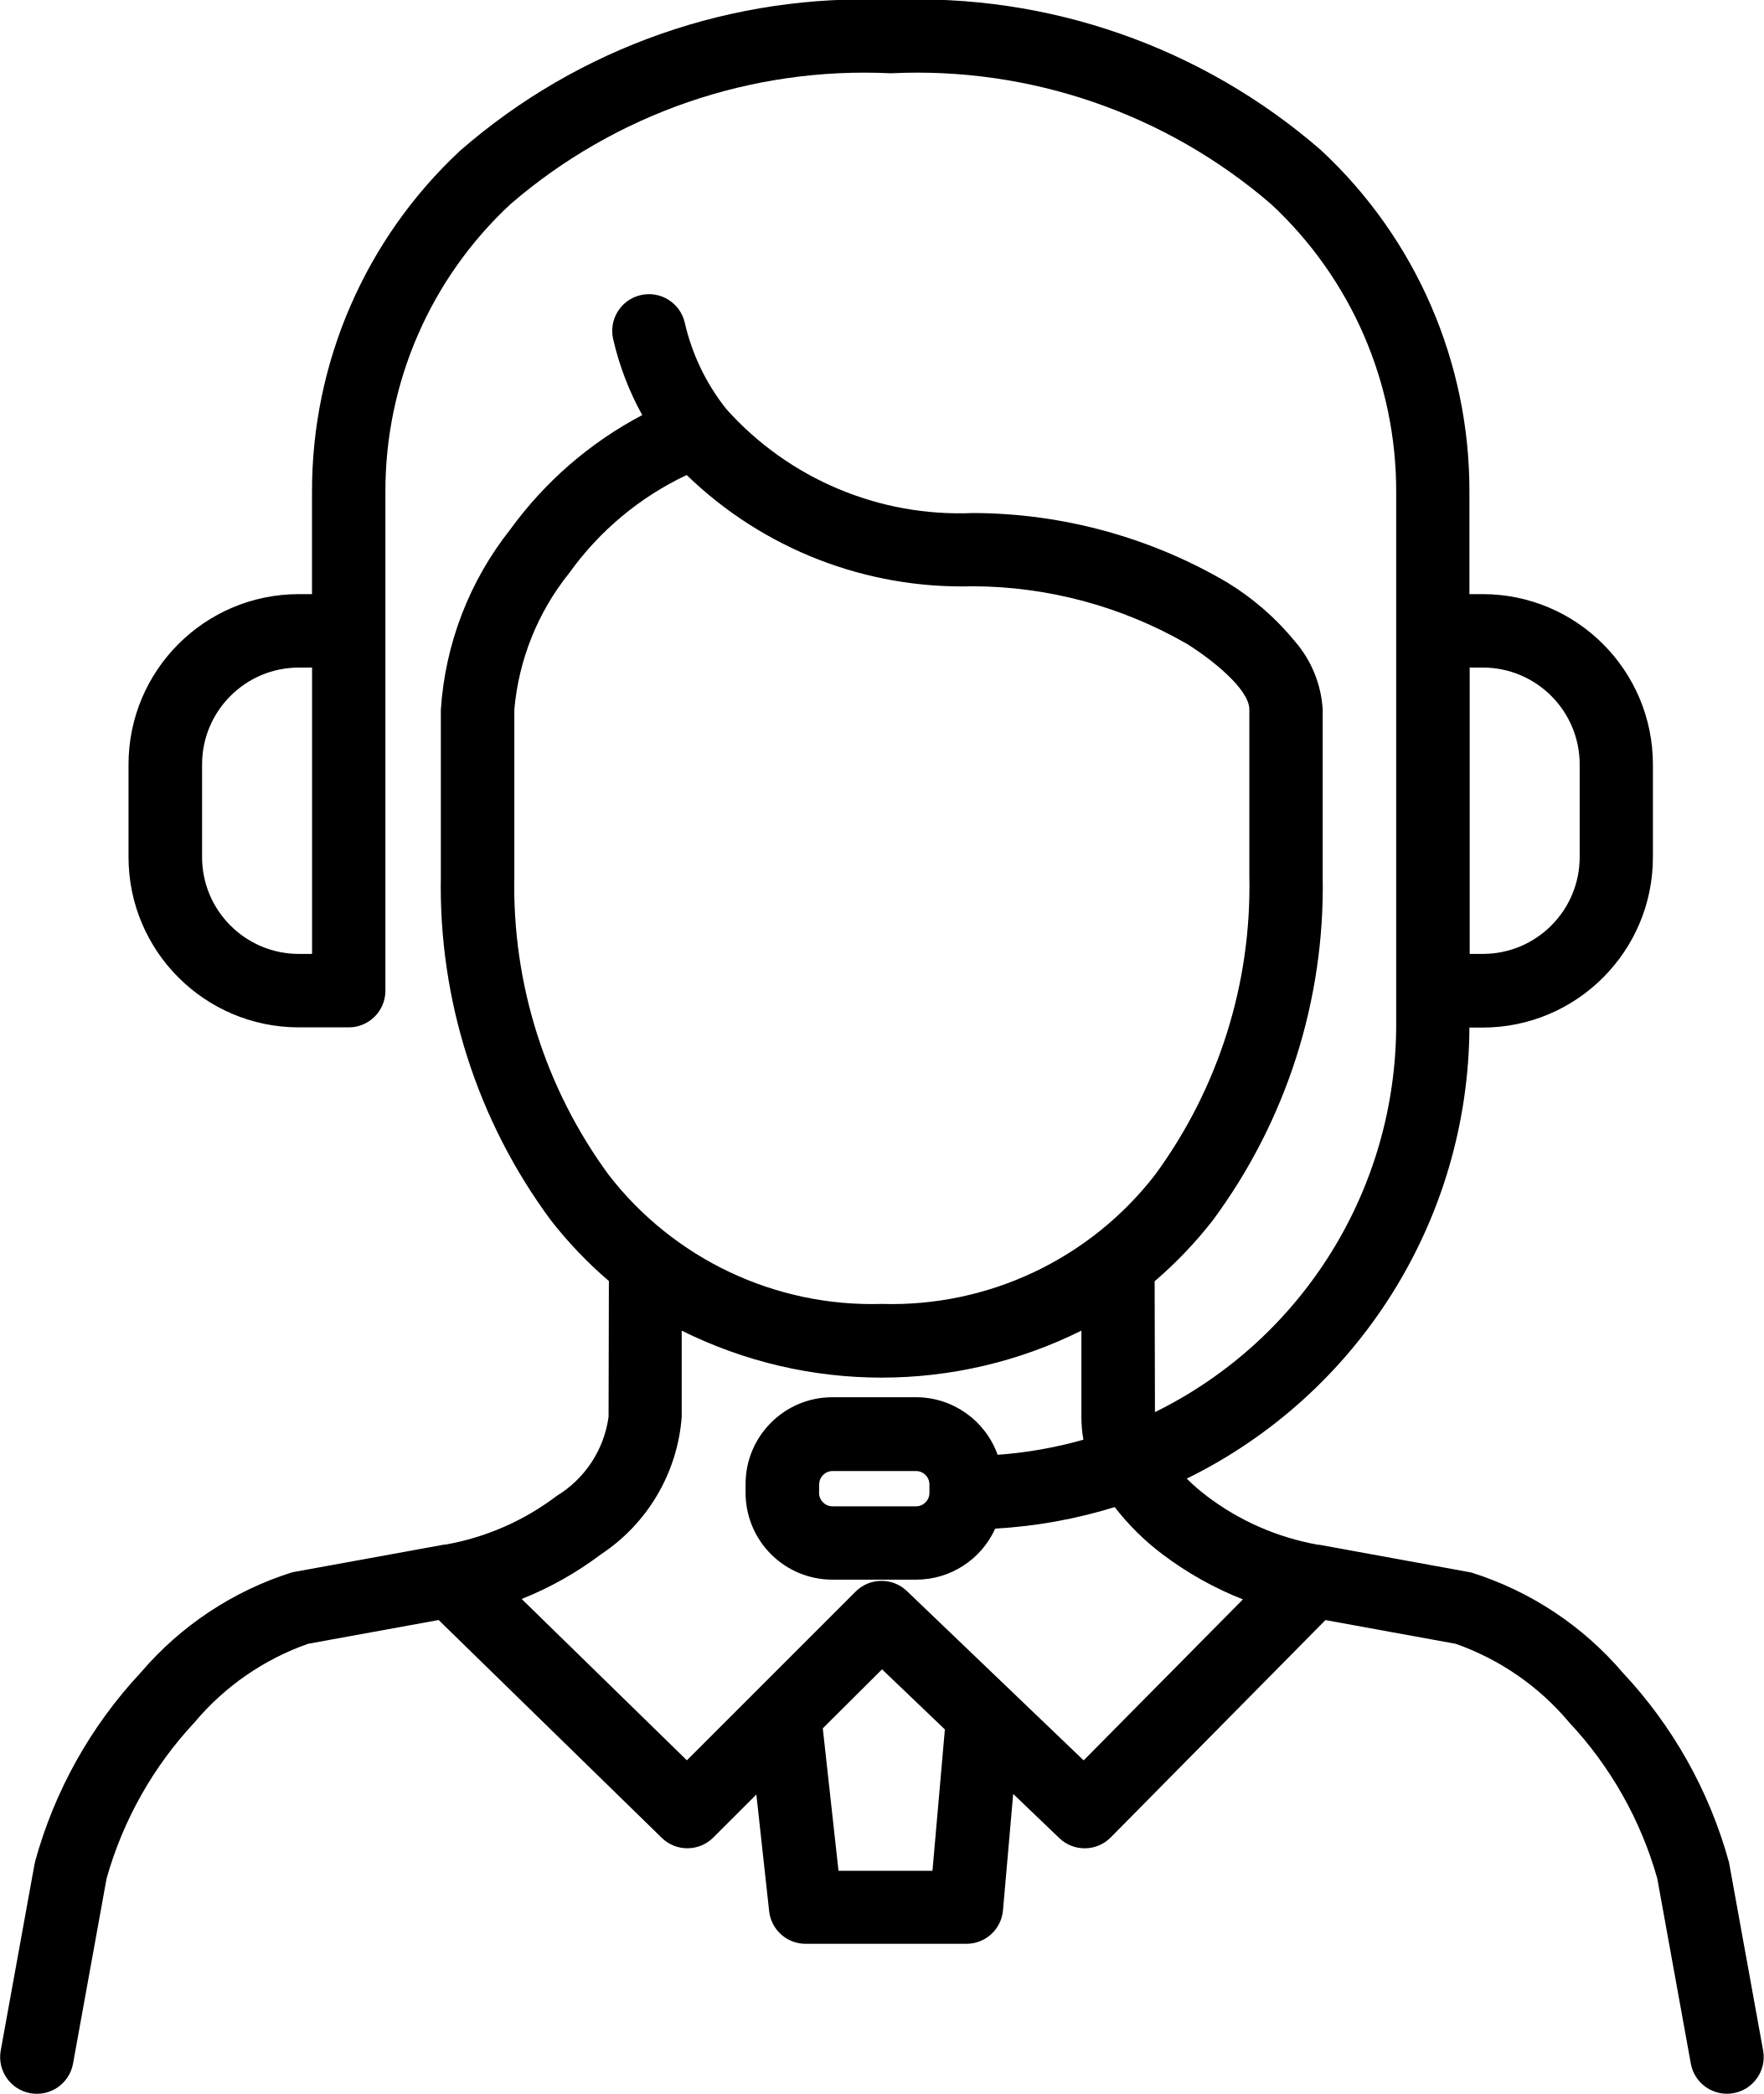
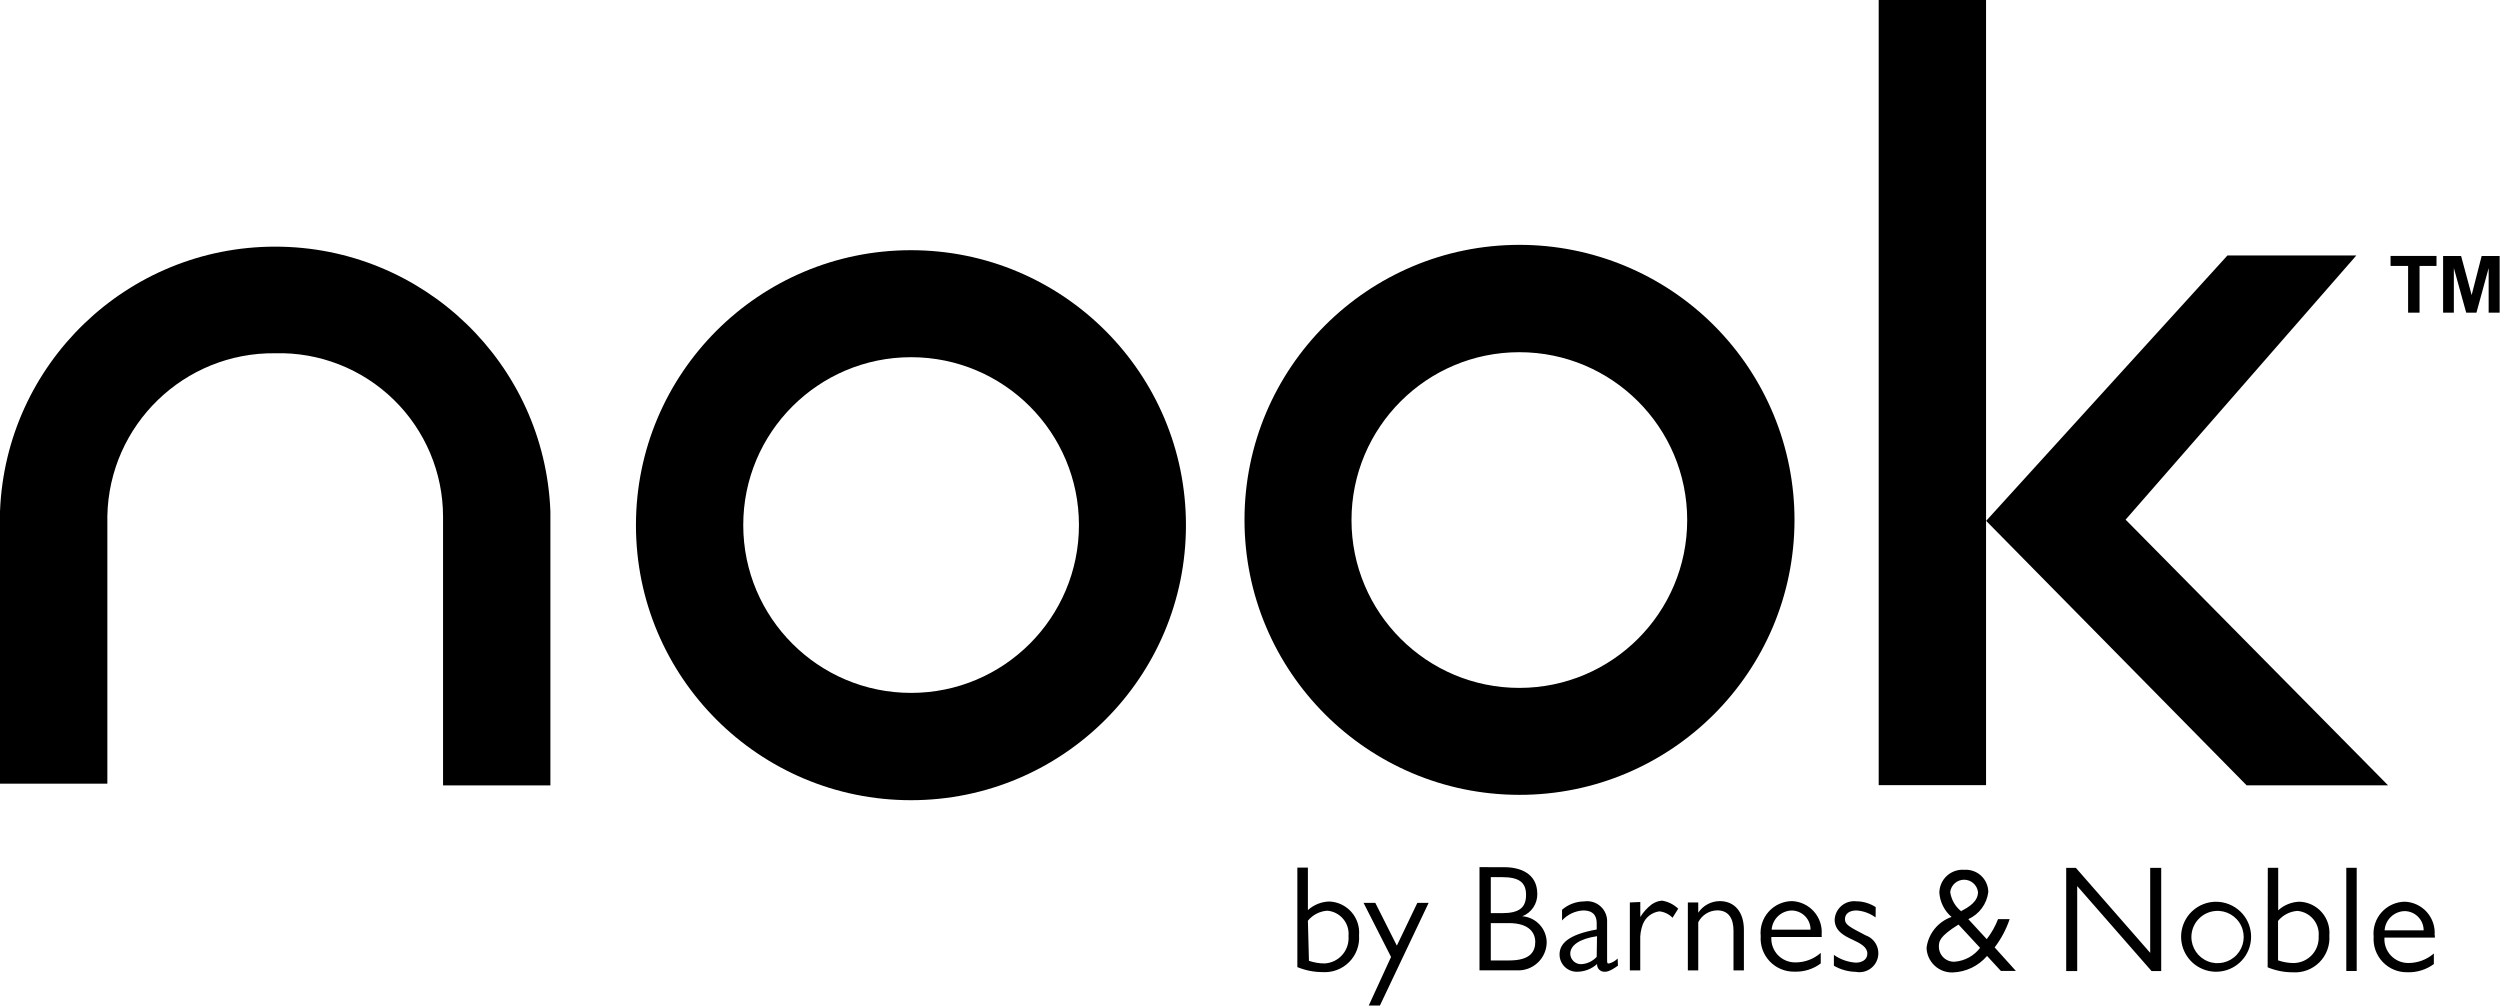
- <svg xmlns="http://www.w3.org/2000/svg" width="33.684" height="40" viewBox="0 0 33.684 40">
-   <path id="call-center" d="M33.017,8a11.737,11.737,0,0,0-8.223,2.874,8.883,8.883,0,0,0-2.834,6.53v1.945h-.254a3.255,3.255,0,0,0-3.251,3.259v1.758a3.255,3.255,0,0,0,3.251,3.259h.956a.7.7,0,0,0,.7-.7V17.4a7.479,7.479,0,0,1,2.389-5.5,10.346,10.346,0,0,1,7.265-2.5,10.346,10.346,0,0,1,7.265,2.5,7.479,7.479,0,0,1,2.389,5.5V27.563a8.252,8.252,0,0,1-4.608,7.412l-.006-2.5a8.037,8.037,0,0,0,1.11-1.163,10.707,10.707,0,0,0,2.1-6.568V21.553a2.187,2.187,0,0,0-.529-1.3,5.105,5.105,0,0,0-1.31-1.136A9.649,9.649,0,0,0,34.611,17.8h-.023a5.976,5.976,0,0,1-4.714-1.986,4.133,4.133,0,0,1-.794-1.652.7.7,0,0,0-1.367.318,5.579,5.579,0,0,0,.555,1.449,7.335,7.335,0,0,0-2.521,2.185,6.193,6.193,0,0,0-1.326,3.445V24.74a10.707,10.707,0,0,0,2.1,6.568,8.04,8.04,0,0,0,1.11,1.163l-.006,2.594a2.1,2.1,0,0,1-.989,1.509,4.941,4.941,0,0,1-2.126.931l-.023,0-2.871.523-.039.008a6.283,6.283,0,0,0-2.889,1.914,8.636,8.636,0,0,0-2.017,3.607c0,.016-.008.033-.011.05l-.646,3.562a.7.7,0,0,0,1.381.251l.641-3.537A7.248,7.248,0,0,1,19.717,40.9a4.985,4.985,0,0,1,2.168-1.5l2.494-.454,4.261,4.16a.7.7,0,0,0,.986-.006l.822-.821.244,2.227a.7.7,0,0,0,.7.625h3.067a.7.7,0,0,0,.7-.64l.195-2.223.88.843a.7.7,0,0,0,.985-.014l4.1-4.15,2.486.453a4.985,4.985,0,0,1,2.168,1.5,7.246,7.246,0,0,1,1.684,2.982l.641,3.537a.7.7,0,0,0,1.381-.251l-.646-3.562c0-.017-.007-.033-.011-.05A8.637,8.637,0,0,0,47,39.954,6.283,6.283,0,0,0,44.11,38.04l-.039-.008L41.2,37.508l-.023,0a4.941,4.941,0,0,1-2.126-.931,3.848,3.848,0,0,1-.382-.332,9.657,9.657,0,0,0,5.4-8.616h.254a3.255,3.255,0,0,0,3.251-3.259V22.608a3.255,3.255,0,0,0-3.251-3.259h-.254V17.4a8.883,8.883,0,0,0-2.834-6.53A11.737,11.737,0,0,0,33.017,8ZM36.7,35.5a8.169,8.169,0,0,1-1.643.29,1.658,1.658,0,0,0-1.56-1.1H31.9a1.659,1.659,0,0,0-1.658,1.661v.16A1.659,1.659,0,0,0,31.9,38.175H33.5a1.657,1.657,0,0,0,1.51-.975,9.565,9.565,0,0,0,2.283-.411,4.8,4.8,0,0,0,.911.9,6.516,6.516,0,0,0,1.538.863L36.7,41.627l-3.375-3.233a.7.7,0,0,0-.982.01l-3.222,3.222-3.156-3.082a6.513,6.513,0,0,0,1.516-.854,3.456,3.456,0,0,0,1.541-2.624V33.418a8.567,8.567,0,0,0,7.635,0v1.647a2.485,2.485,0,0,0,.038.435ZM21.707,20.752h.254v5.47h-.254a1.851,1.851,0,0,1-1.847-1.856V22.608A1.851,1.851,0,0,1,21.707,20.752Zm22.621,5.47h-.254v-5.47h.254a1.851,1.851,0,0,1,1.847,1.856v1.758A1.851,1.851,0,0,1,44.328,26.222ZM31.648,36.355A.256.256,0,0,1,31.9,36.1H33.5a.256.256,0,0,1,.254.257v.16a.256.256,0,0,1-.254.257H31.9a.256.256,0,0,1-.254-.257ZM29.117,17.074a5.8,5.8,0,0,0-2.241,1.869,4.839,4.839,0,0,0-1.051,2.61V24.74a9.31,9.31,0,0,0,1.8,5.7,6.361,6.361,0,0,0,5.22,2.468,6.361,6.361,0,0,0,5.22-2.468,9.31,9.31,0,0,0,1.8-5.7V21.553c0-.395-.736-.968-1.181-1.247a8.255,8.255,0,0,0-4.1-1.107A7.55,7.55,0,0,1,29.117,17.074Zm2.6,23.941.3,2.721h1.795l.237-2.7-1.2-1.148Z" transform="translate(-16 -8)" fill-rule="evenodd" />
+ <svg xmlns="http://www.w3.org/2000/svg" width="50" height="20.119" viewBox="0 0 50 20.119">
+   <g id="nook_logo" data-name="nook logo" transform="translate(-55.93 -116.17)">
+     <path id="Path_126734" data-name="Path 126734" d="M164.921,175.775a.413.413,0,0,1,.4-.384.384.384,0,0,1,.381.384Zm1,.1a.621.621,0,0,0-.595-.672.636.636,0,0,0-.624.7.663.663,0,0,0,.678.711.841.841,0,0,0,.526-.164v-.211a.776.776,0,0,1-.5.19.476.476,0,0,1-.488-.508h1.008v-.048Zm-1.558-1.35h-.208v2.064h.208Zm-1.573,1.062a.55.55,0,0,1,.387-.2.467.467,0,0,1,.425.508.506.506,0,0,1-.5.535.96.96,0,0,1-.312-.054Zm-.208.928a1.293,1.293,0,0,0,.5.1.687.687,0,0,0,.734-.737.621.621,0,0,0-.595-.675.663.663,0,0,0-.428.172v-.85h-.208Zm-1.041-1.127a.523.523,0,1,1-.484.522.523.523,0,0,1,.484-.522m0-.184a.7.7,0,1,0,.5.2.708.708,0,0,0-.5-.2m-1.088-.678h-.22v1.7l-1.487-1.7h-.193v2.064h.22v-1.7l1.487,1.7h.193Zm-3.622,1.6a.708.708,0,0,1-.506.277.3.3,0,0,1-.318-.3c0-.1,0-.2.392-.443Zm-.375-.729a.6.6,0,0,1-.223-.387.28.28,0,0,1,.556,0c0,.19-.181.3-.333.378m.666.729a1.968,1.968,0,0,0,.3-.565h-.232a1.621,1.621,0,0,1-.226.4l-.369-.4a.687.687,0,0,0,.4-.544.449.449,0,0,0-.479-.443.464.464,0,0,0-.5.461.7.7,0,0,0,.244.482.755.755,0,0,0-.5.616.508.508,0,0,0,.523.494.946.946,0,0,0,.687-.33l.277.3h.3Zm-2.379-.806a.722.722,0,0,0-.387-.116.39.39,0,0,0-.434.366c0,.226.19.324.354.4s.3.149.3.28-.122.181-.229.181a.853.853,0,0,1-.44-.155v.217a.913.913,0,0,0,.437.122.379.379,0,0,0,.2-.729c-.324-.169-.416-.214-.416-.324s.089-.175.229-.175a.723.723,0,0,1,.384.14Zm-2.081.452a.413.413,0,0,1,.4-.384.381.381,0,0,1,.378.384Zm1,.1a.621.621,0,0,0-.595-.672.636.636,0,0,0-.624.7.663.663,0,0,0,.678.711.824.824,0,0,0,.523-.164v-.211a.758.758,0,0,1-.5.19.476.476,0,0,1-.488-.508h1.008Zm-2.676-.645v1.359h.208v-.963a.434.434,0,0,1,.378-.238c.241,0,.327.178.327.407v.794h.208v-.812c0-.351-.181-.574-.485-.574a.523.523,0,0,0-.428.232v-.205Zm-1.16,0v1.359h.208v-.595a.821.821,0,0,1,.051-.327.413.413,0,0,1,.333-.259.434.434,0,0,1,.262.128l.113-.181a.6.6,0,0,0-.324-.161.41.41,0,0,0-.205.074.93.93,0,0,0-.229.253v-.3Zm-.663,1.088a.452.452,0,0,1-.3.146.214.214,0,0,1-.229-.208c0-.169.187-.3.535-.351Zm.419.033a.381.381,0,0,1-.172.1c-.033,0-.039,0-.039-.071v-.749a.4.4,0,0,0-.458-.422.684.684,0,0,0-.443.167v.214a.615.615,0,0,1,.422-.2c.256,0,.271.172.271.262v.119c-.562.1-.743.28-.743.5a.345.345,0,0,0,.351.345.6.6,0,0,0,.4-.155.144.144,0,0,0,.149.155c.036,0,.1,0,.268-.122Zm-2.174-.708c.41,0,.526.2.526.375s-.077.372-.52.372h-.369v-.746Zm-.137-.919c.333,0,.479.1.479.354s-.134.366-.479.366h-.226v-.72Zm-.452-.2v2.064h.749a.568.568,0,0,0,.595-.553.529.529,0,0,0-.488-.529.47.47,0,0,0,.3-.446c0-.416-.351-.535-.657-.535Zm-1.017.714h-.226l-.41.856-.431-.856H144.5l.55,1.082-.446.972h.223Zm-2.415.357a.55.55,0,0,1,.387-.2.464.464,0,0,1,.425.508.506.506,0,0,1-.479.547.96.96,0,0,1-.312-.053Zm-.211.928a1.317,1.317,0,0,0,.5.1.687.687,0,0,0,.734-.737.621.621,0,0,0-.595-.675.663.663,0,0,0-.428.172v-.85h-.211Z" transform="translate(-61.299 -40.999)" />
+     <rect id="Rectangle_14285" data-name="Rectangle 14285" width="2.147" height="15.703" transform="translate(93.504 116.17)" />
+     <path id="Path_126735" data-name="Path 126735" d="M197.23,143.608l-4.921-4.981,4.615-5.284-2.578,0-4.826,5.308,5.21,5.29h2.828Z" transform="translate(-93.867 -12.064)" />
+     <path id="Path_126736" data-name="Path 126736" d="M145.124,132.64h0a5.5,5.5,0,1,0,5.5,5.507,5.5,5.5,0,0,0-5.5-5.507m0,8.861a3.357,3.357,0,1,1,3.354-3.354,3.357,3.357,0,0,1-3.354,3.354" transform="translate(-58.804 -11.573)" />
+     <path id="Path_126737" data-name="Path 126737" d="M104.194,133a5.5,5.5,0,1,0,5.5,5.5,5.5,5.5,0,0,0-5.5-5.5m-3.354,5.5a3.357,3.357,0,1,1,3.354,3.354,3.357,3.357,0,0,1-3.354-3.354" transform="translate(-30.045 -11.826)" />
+     <path id="Path_126738" data-name="Path 126738" d="M64.791,138.149a3.271,3.271,0,0,0-3.357-3.271,3.321,3.321,0,0,0-3.357,3.256v5.352H55.93v-5.442a5.508,5.508,0,0,1,11.008,0v5.477H64.791Z" transform="translate(0 -11.643)" />
+     <path id="Path_126739" data-name="Path 126739" d="M217.071,134.523v-.934h-.351v-.2h.919v.2H217.3v.934Zm.7,0V133.39h.36l.211.782.2-.782h.36v1.133h-.22v-.892l-.244.892h-.205l-.247-.892v.892Z" transform="translate(-112.979 -12.1)" />
+   </g>
</svg>
